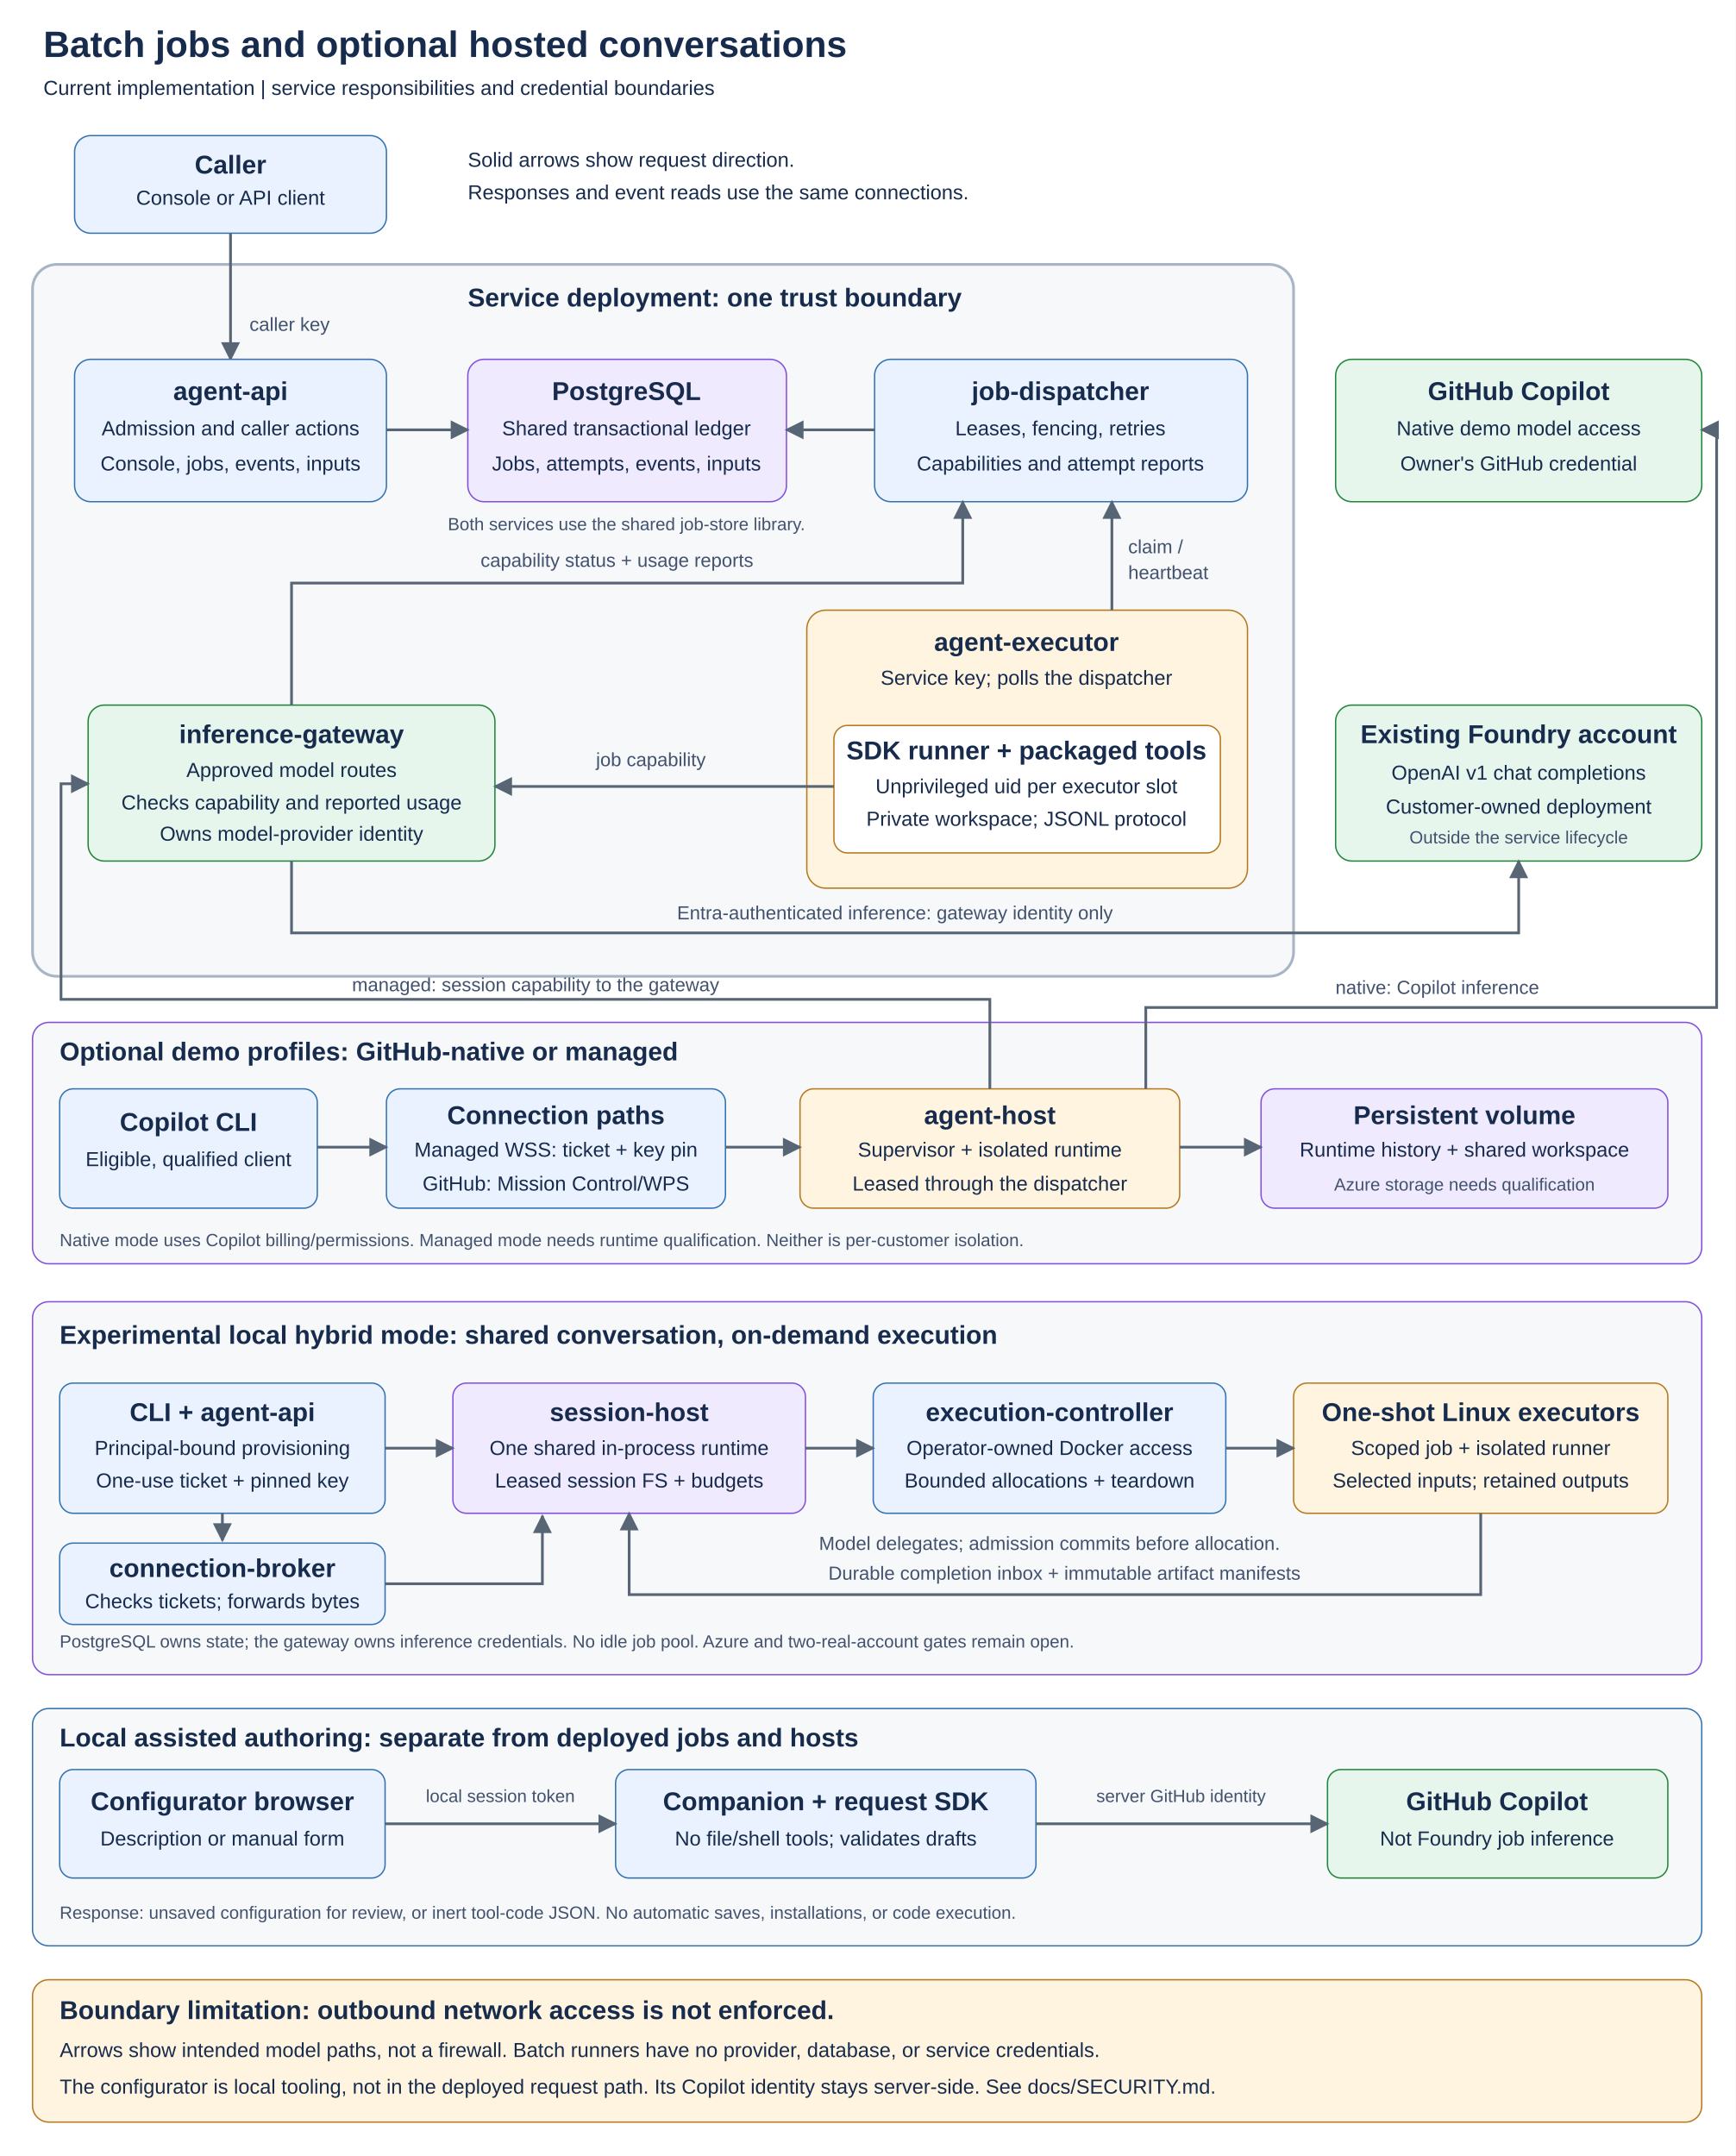
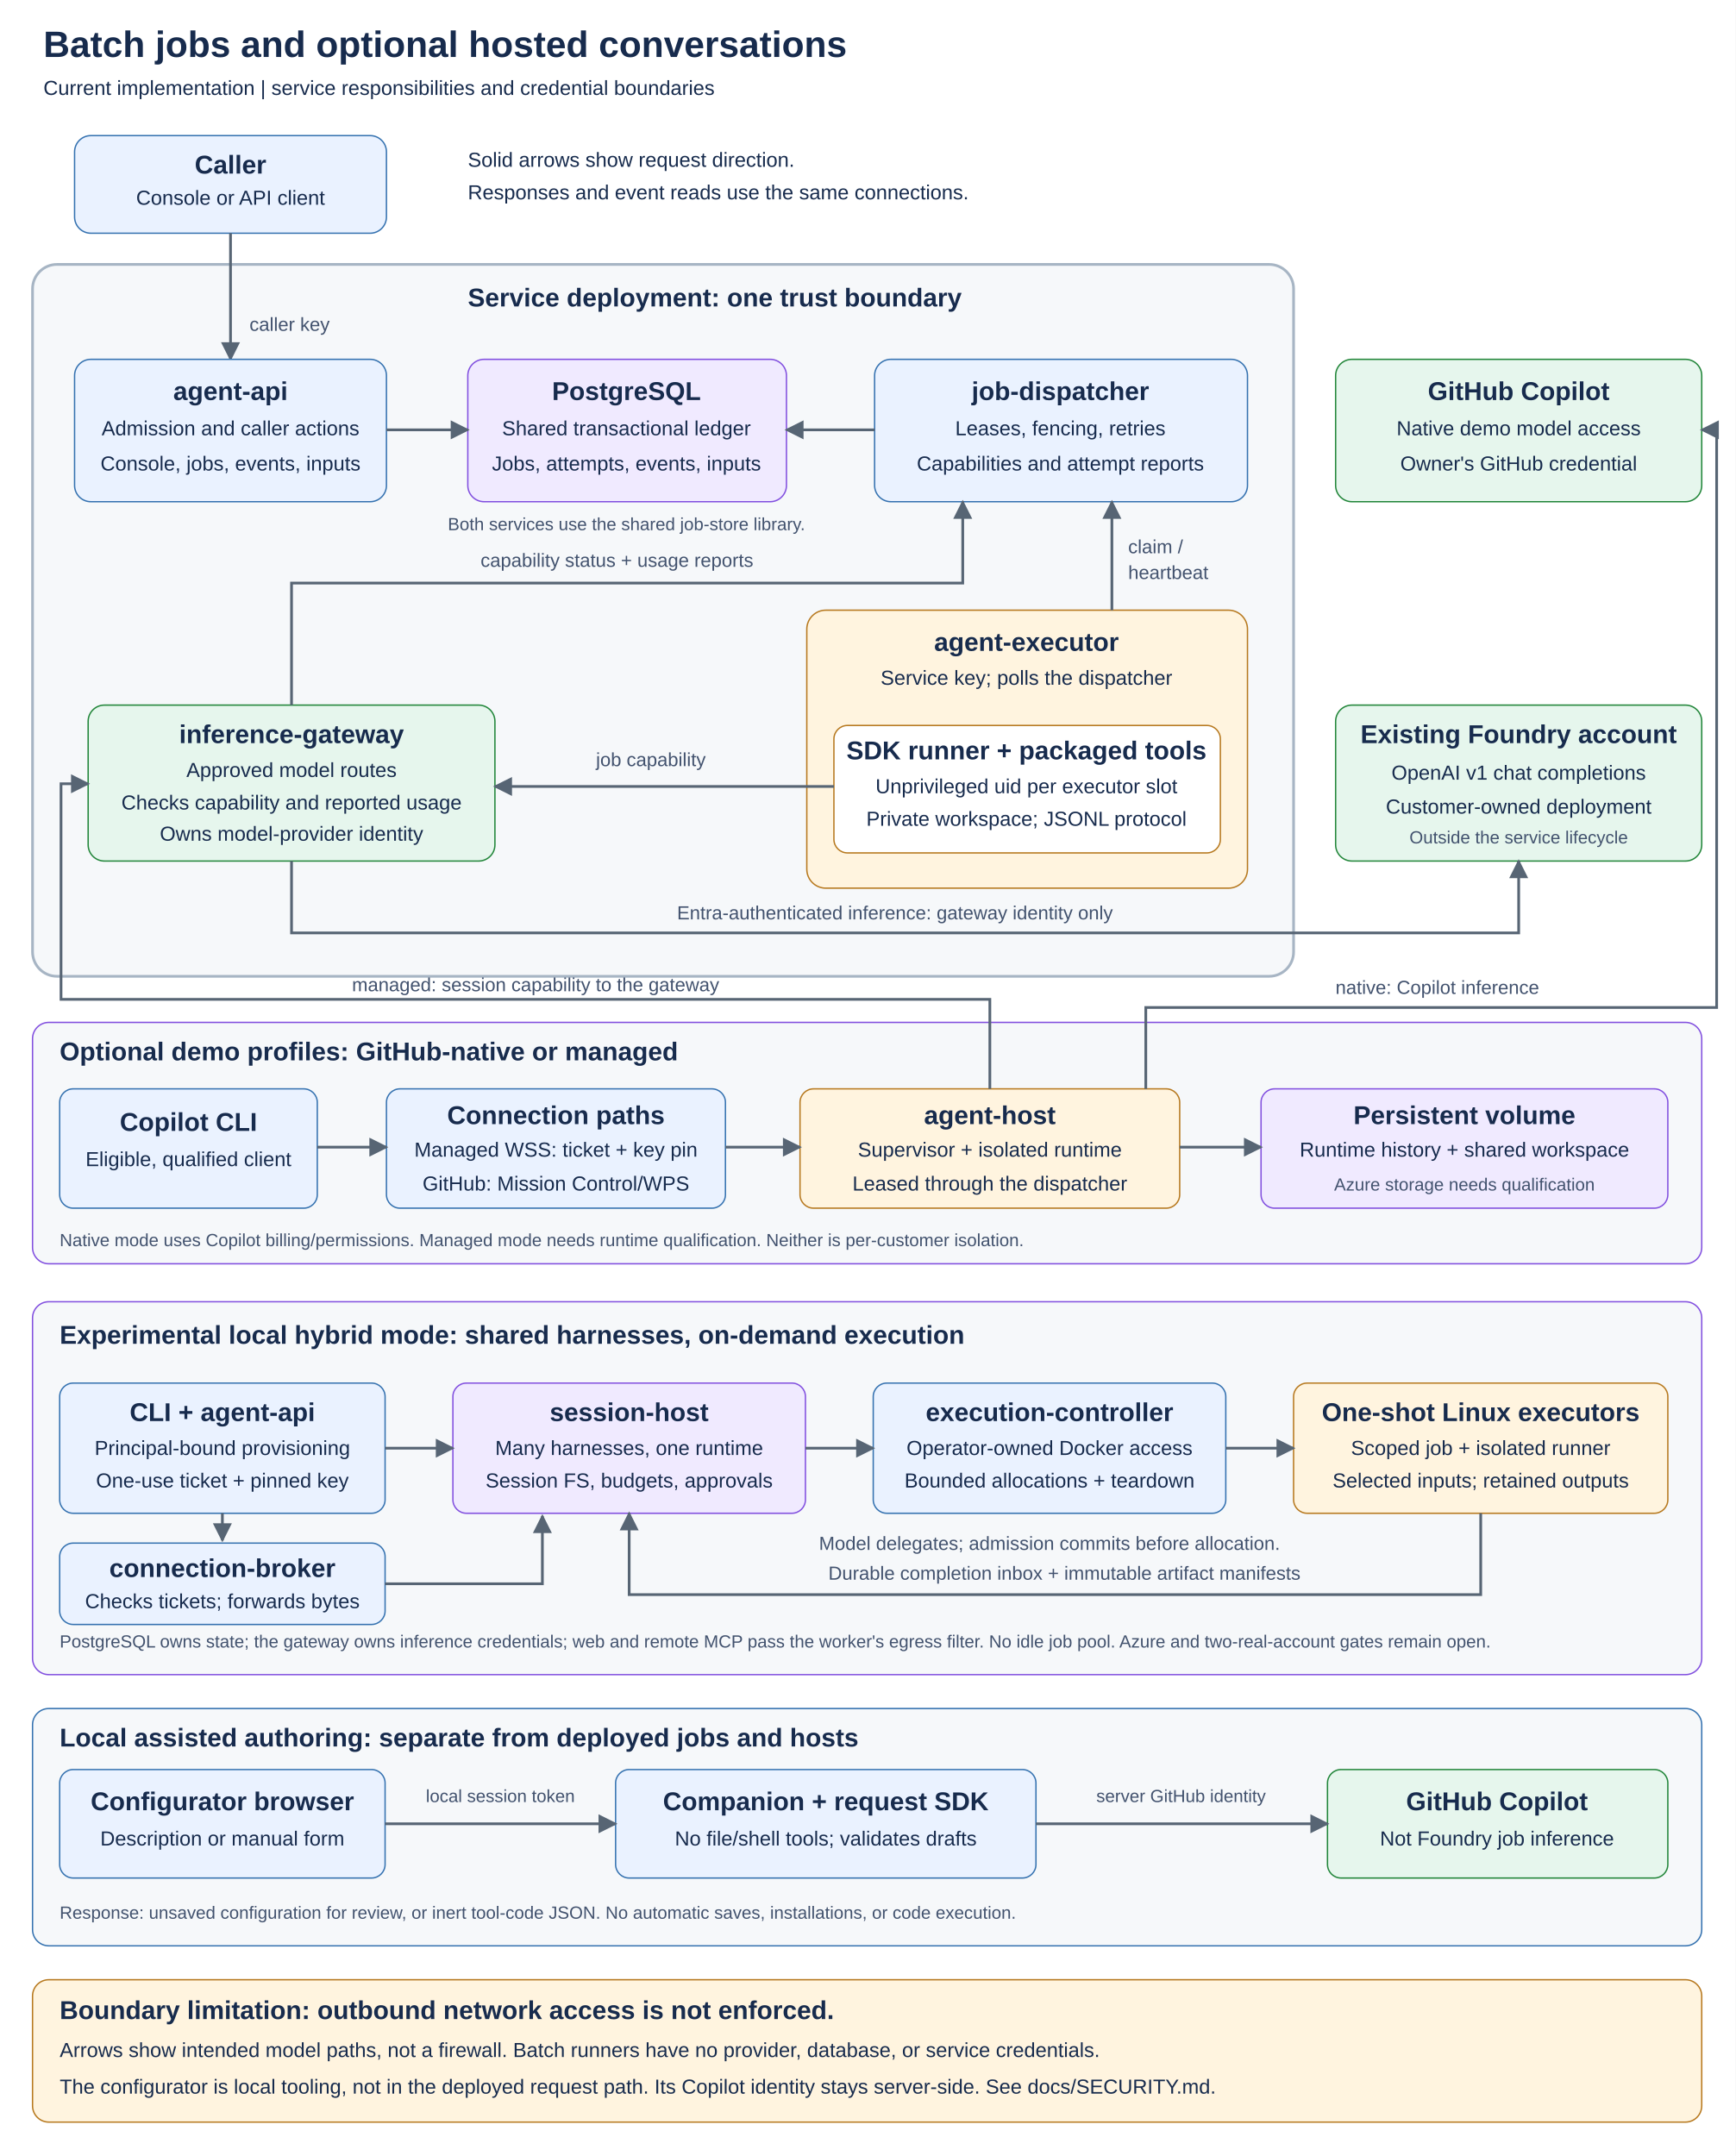
<svg xmlns="http://www.w3.org/2000/svg" width="1280" height="1590" viewBox="0 0 1280 1590" role="img" aria-labelledby="title description">
  <defs>
    <marker id="arrow" viewBox="0 0 10 10" refX="9" refY="5" markerWidth="7" markerHeight="7" orient="auto-start-reverse">
      <path d="M 0 0 L 10 5 L 0 10 z" fill="#576574" />
    </marker>
    <style>
      text { font-family: Arial, Helvetica, sans-serif; fill: #172b4d; }
      .title { font-size: 27px; font-weight: 700; }
      .heading { font-size: 19px; font-weight: 700; }
      .body { font-size: 15px; }
      .label { font-size: 14px; fill: #42526e; }
      .small { font-size: 13px; fill: #42526e; }
      .edge { fill: none; stroke: #576574; stroke-width: 2; marker-end: url(#arrow); }
    </style>
  </defs>
  <rect width="1280" height="1590" fill="#ffffff" />
  <text x="32" y="42" class="title">Batch jobs and optional hosted conversations</text>
  <text x="32" y="70" class="body">Current implementation | service responsibilities and credential boundaries</text>
  <rect x="55" y="100" width="230" height="72" rx="12" fill="#eaf2ff" stroke="#3572b0" />
  <text x="170" y="128" class="heading" text-anchor="middle">Caller</text>
  <text x="170" y="151" class="body" text-anchor="middle">Console or API client</text>
  <text x="345" y="123" class="body">Solid arrows show request direction.</text>
  <text x="345" y="147" class="body">Responses and event reads use the same connections.</text>
  <rect x="24" y="195" width="930" height="525" rx="18" fill="#f6f8fa" stroke="#a7b5c4" stroke-width="2" />
  <text x="345" y="226" class="heading">Service deployment: one trust boundary</text>
  <path d="M 170 172 V 265" class="edge" />
  <text x="184" y="244" class="label">caller key</text>
  <rect x="55" y="265" width="230" height="105" rx="12" fill="#eaf2ff" stroke="#3572b0" />
  <text x="170" y="295" class="heading" text-anchor="middle">agent-api</text>
  <text x="170" y="321" class="body" text-anchor="middle">Admission and caller actions</text>
  <text x="170" y="347" class="body" text-anchor="middle">Console, jobs, events, inputs</text>
  <rect x="345" y="265" width="235" height="105" rx="12" fill="#f0eaff" stroke="#8250df" />
  <text x="462" y="295" class="heading" text-anchor="middle">PostgreSQL</text>
  <text x="462" y="321" class="body" text-anchor="middle">Shared transactional ledger</text>
  <text x="462" y="347" class="body" text-anchor="middle">Jobs, attempts, events, inputs</text>
  <rect x="645" y="265" width="275" height="105" rx="12" fill="#eaf2ff" stroke="#3572b0" />
  <text x="782" y="295" class="heading" text-anchor="middle">job-dispatcher</text>
  <text x="782" y="321" class="body" text-anchor="middle">Leases, fencing, retries</text>
  <text x="782" y="347" class="body" text-anchor="middle">Capabilities and attempt reports</text>
  <path d="M 285 317 H 345" class="edge" />
  <path d="M 645 317 H 580" class="edge" />
  <rect x="985" y="265" width="270" height="105" rx="12" fill="#e6f6ed" stroke="#22863a" />
  <text x="1120" y="295" class="heading" text-anchor="middle">GitHub Copilot</text>
  <text x="1120" y="321" class="body" text-anchor="middle">Native demo model access</text>
  <text x="1120" y="347" class="body" text-anchor="middle">Owner's GitHub credential</text>
  <text x="462" y="391" class="small" text-anchor="middle">Both services use the shared job-store library.</text>
  <rect x="595" y="450" width="325" height="205" rx="14" fill="#fff4df" stroke="#b7791f" />
  <text x="757" y="480" class="heading" text-anchor="middle">agent-executor</text>
  <text x="757" y="505" class="body" text-anchor="middle">Service key; polls the dispatcher</text>
  <rect x="615" y="535" width="285" height="94" rx="10" fill="#ffffff" stroke="#b7791f" />
  <text x="757" y="560" class="heading" text-anchor="middle">SDK runner + packaged tools</text>
  <text x="757" y="585" class="body" text-anchor="middle">Unprivileged uid per executor slot</text>
  <text x="757" y="609" class="body" text-anchor="middle">Private workspace; JSONL protocol</text>
  <path d="M 820 450 V 370" class="edge" />
  <text x="832" y="408" class="label">claim /</text>
  <text x="832" y="427" class="label">heartbeat</text>
  <rect x="65" y="520" width="300" height="115" rx="12" fill="#e6f6ed" stroke="#22863a" />
  <text x="215" y="548" class="heading" text-anchor="middle">inference-gateway</text>
  <text x="215" y="573" class="body" text-anchor="middle">Approved model routes</text>
  <text x="215" y="597" class="body" text-anchor="middle">Checks capability and reported usage</text>
  <text x="215" y="620" class="body" text-anchor="middle">Owns model-provider identity</text>
  <path d="M 615 580 H 365" class="edge" />
  <text x="480" y="565" class="label" text-anchor="middle">job capability</text>
  <path d="M 215 520 V 430 H 710 V 370" class="edge" />
  <text x="455" y="418" class="label" text-anchor="middle">capability status + usage reports</text>
  <rect x="985" y="520" width="270" height="115" rx="12" fill="#e6f6ed" stroke="#22863a" />
  <text x="1120" y="548" class="heading" text-anchor="middle">Existing Foundry account</text>
  <text x="1120" y="575" class="body" text-anchor="middle">OpenAI v1 chat completions</text>
  <text x="1120" y="600" class="body" text-anchor="middle">Customer-owned deployment</text>
  <text x="1120" y="622" class="small" text-anchor="middle">Outside the service lifecycle</text>
  <path d="M 215 635 V 688 H 1120 V 635" class="edge" />
  <text x="660" y="678" class="label" text-anchor="middle">Entra-authenticated inference: gateway identity only</text>
  <rect x="24" y="754" width="1231" height="178" rx="12" fill="#f6f8fa" stroke="#8250df" />
  <text x="44" y="782" class="heading">Optional demo profiles: GitHub-native or managed</text>
  <rect x="44" y="803" width="190" height="88" rx="10" fill="#eaf2ff" stroke="#3572b0" />
  <text x="139" y="834" class="heading" text-anchor="middle">Copilot CLI</text>
  <text x="139" y="860" class="body" text-anchor="middle">Eligible, qualified client</text>
  <rect x="285" y="803" width="250" height="88" rx="10" fill="#eaf2ff" stroke="#3572b0" />
  <text x="410" y="829" class="heading" text-anchor="middle">Connection paths</text>
  <text x="410" y="853" class="body" text-anchor="middle">Managed WSS: ticket + key pin</text>
  <text x="410" y="878" class="body" text-anchor="middle">GitHub: Mission Control/WPS</text>
  <rect x="590" y="803" width="280" height="88" rx="10" fill="#fff4df" stroke="#b7791f" />
  <text x="730" y="829" class="heading" text-anchor="middle">agent-host</text>
  <text x="730" y="853" class="body" text-anchor="middle">Supervisor + isolated runtime</text>
  <text x="730" y="878" class="body" text-anchor="middle">Leased through the dispatcher</text>
  <rect x="930" y="803" width="300" height="88" rx="10" fill="#f0eaff" stroke="#8250df" />
  <text x="1080" y="829" class="heading" text-anchor="middle">Persistent volume</text>
  <text x="1080" y="853" class="body" text-anchor="middle">Runtime history + shared workspace</text>
  <text x="1080" y="878" class="small" text-anchor="middle">Azure storage needs qualification</text>
  <path d="M 234 846 H 285" class="edge" />
  <path d="M 535 846 H 590" class="edge" />
  <path d="M 870 846 H 930" class="edge" />
  <path d="M 730 803 V 737 H 45 V 578 H 65" class="edge" />
  <text x="395" y="731" class="label" text-anchor="middle">managed: session capability to the gateway</text>
  <path d="M 845 803 V 743 H 1266 V 317 H 1255" class="edge" />
  <text x="1060" y="733" class="label" text-anchor="middle">native: Copilot inference</text>
  <text x="44" y="919" class="small">Native mode uses Copilot billing/permissions. Managed mode needs runtime qualification. Neither is per-customer isolation.</text>
  <rect x="24" y="960" width="1231" height="275" rx="12" fill="#f6f8fa" stroke="#8250df" />
-   <text x="44" y="991" class="heading">Experimental local hybrid mode: shared conversation, on-demand execution</text>
+   <text x="44" y="991" class="heading">Experimental local hybrid mode: shared harnesses, on-demand execution</text>
  <rect x="44" y="1020" width="240" height="96" rx="10" fill="#eaf2ff" stroke="#3572b0" />
  <text x="164" y="1048" class="heading" text-anchor="middle">CLI + agent-api</text>
  <text x="164" y="1073" class="body" text-anchor="middle">Principal-bound provisioning</text>
  <text x="164" y="1097" class="body" text-anchor="middle">One-use ticket + pinned key</text>
  <rect x="44" y="1138" width="240" height="60" rx="10" fill="#eaf2ff" stroke="#3572b0" />
  <text x="164" y="1163" class="heading" text-anchor="middle">connection-broker</text>
  <text x="164" y="1186" class="body" text-anchor="middle">Checks tickets; forwards bytes</text>
  <path d="M 164 1116 V 1136" class="edge" />
  <path d="M 284 1168 H 400 V 1118" class="edge" />
  <rect x="334" y="1020" width="260" height="96" rx="10" fill="#f0eaff" stroke="#8250df" />
  <text x="464" y="1048" class="heading" text-anchor="middle">session-host</text>
-   <text x="464" y="1073" class="body" text-anchor="middle">One shared in-process runtime</text>
-   <text x="464" y="1097" class="body" text-anchor="middle">Leased session FS + budgets</text>
+   <text x="464" y="1073" class="body" text-anchor="middle">Many harnesses, one runtime</text>
+   <text x="464" y="1097" class="body" text-anchor="middle">Session FS, budgets, approvals</text>
  <rect x="644" y="1020" width="260" height="96" rx="10" fill="#eaf2ff" stroke="#3572b0" />
  <text x="774" y="1048" class="heading" text-anchor="middle">execution-controller</text>
  <text x="774" y="1073" class="body" text-anchor="middle">Operator-owned Docker access</text>
  <text x="774" y="1097" class="body" text-anchor="middle">Bounded allocations + teardown</text>
  <rect x="954" y="1020" width="276" height="96" rx="10" fill="#fff4df" stroke="#b7791f" />
  <text x="1092" y="1048" class="heading" text-anchor="middle">One-shot Linux executors</text>
  <text x="1092" y="1073" class="body" text-anchor="middle">Scoped job + isolated runner</text>
  <text x="1092" y="1097" class="body" text-anchor="middle">Selected inputs; retained outputs</text>
  <path d="M 284 1068 H 334" class="edge" />
  <path d="M 594 1068 H 644" class="edge" />
  <path d="M 904 1068 H 954" class="edge" />
  <text x="774" y="1143" class="label" text-anchor="middle">Model delegates; admission commits before allocation.</text>
  <path d="M 1092 1116 V 1176 H 464 V 1116" class="edge" />
  <text x="785" y="1165" class="label" text-anchor="middle">Durable completion inbox + immutable artifact manifests</text>
-   <text x="44" y="1215" class="small">PostgreSQL owns state; the gateway owns inference credentials. No idle job pool. Azure and two-real-account gates remain open.</text>
+   <text x="44" y="1215" class="small">PostgreSQL owns state; the gateway owns inference credentials; web and remote MCP pass the worker's egress filter. No idle job pool. Azure and two-real-account gates remain open.</text>
  <rect x="24" y="1260" width="1231" height="175" rx="12" fill="#f6f8fa" stroke="#3572b0" />
  <text x="44" y="1288" class="heading">Local assisted authoring: separate from deployed jobs and hosts</text>
  <rect x="44" y="1305" width="240" height="80" rx="10" fill="#eaf2ff" stroke="#3572b0" />
  <text x="164" y="1335" class="heading" text-anchor="middle">Configurator browser</text>
  <text x="164" y="1361" class="body" text-anchor="middle">Description or manual form</text>
  <rect x="454" y="1305" width="310" height="80" rx="10" fill="#eaf2ff" stroke="#3572b0" />
  <text x="609" y="1335" class="heading" text-anchor="middle">Companion + request SDK</text>
  <text x="609" y="1361" class="body" text-anchor="middle">No file/shell tools; validates drafts</text>
  <rect x="979" y="1305" width="251" height="80" rx="10" fill="#e6f6ed" stroke="#22863a" />
  <text x="1104" y="1335" class="heading" text-anchor="middle">GitHub Copilot</text>
  <text x="1104" y="1361" class="body" text-anchor="middle">Not Foundry job inference</text>
  <path d="M 284 1345 H 454" class="edge" />
  <text x="369" y="1329" class="small" text-anchor="middle">local session token</text>
  <path d="M 764 1345 H 979" class="edge" />
  <text x="871" y="1329" class="small" text-anchor="middle">server GitHub identity</text>
  <text x="44" y="1415" class="small">Response: unsaved configuration for review, or inert tool-code JSON. No automatic saves, installations, or code execution.</text>
  <rect x="24" y="1460" width="1231" height="105" rx="12" fill="#fff4df" stroke="#b7791f" />
  <text x="44" y="1489" class="heading">Boundary limitation: outbound network access is not enforced.</text>
  <text x="44" y="1517" class="body">Arrows show intended model paths, not a firewall. Batch runners have no provider, database, or service credentials.</text>
  <text x="44" y="1544" class="body">The configurator is local tooling, not in the deployed request path. Its Copilot identity stays server-side. See docs/SECURITY.md.</text>
</svg>
